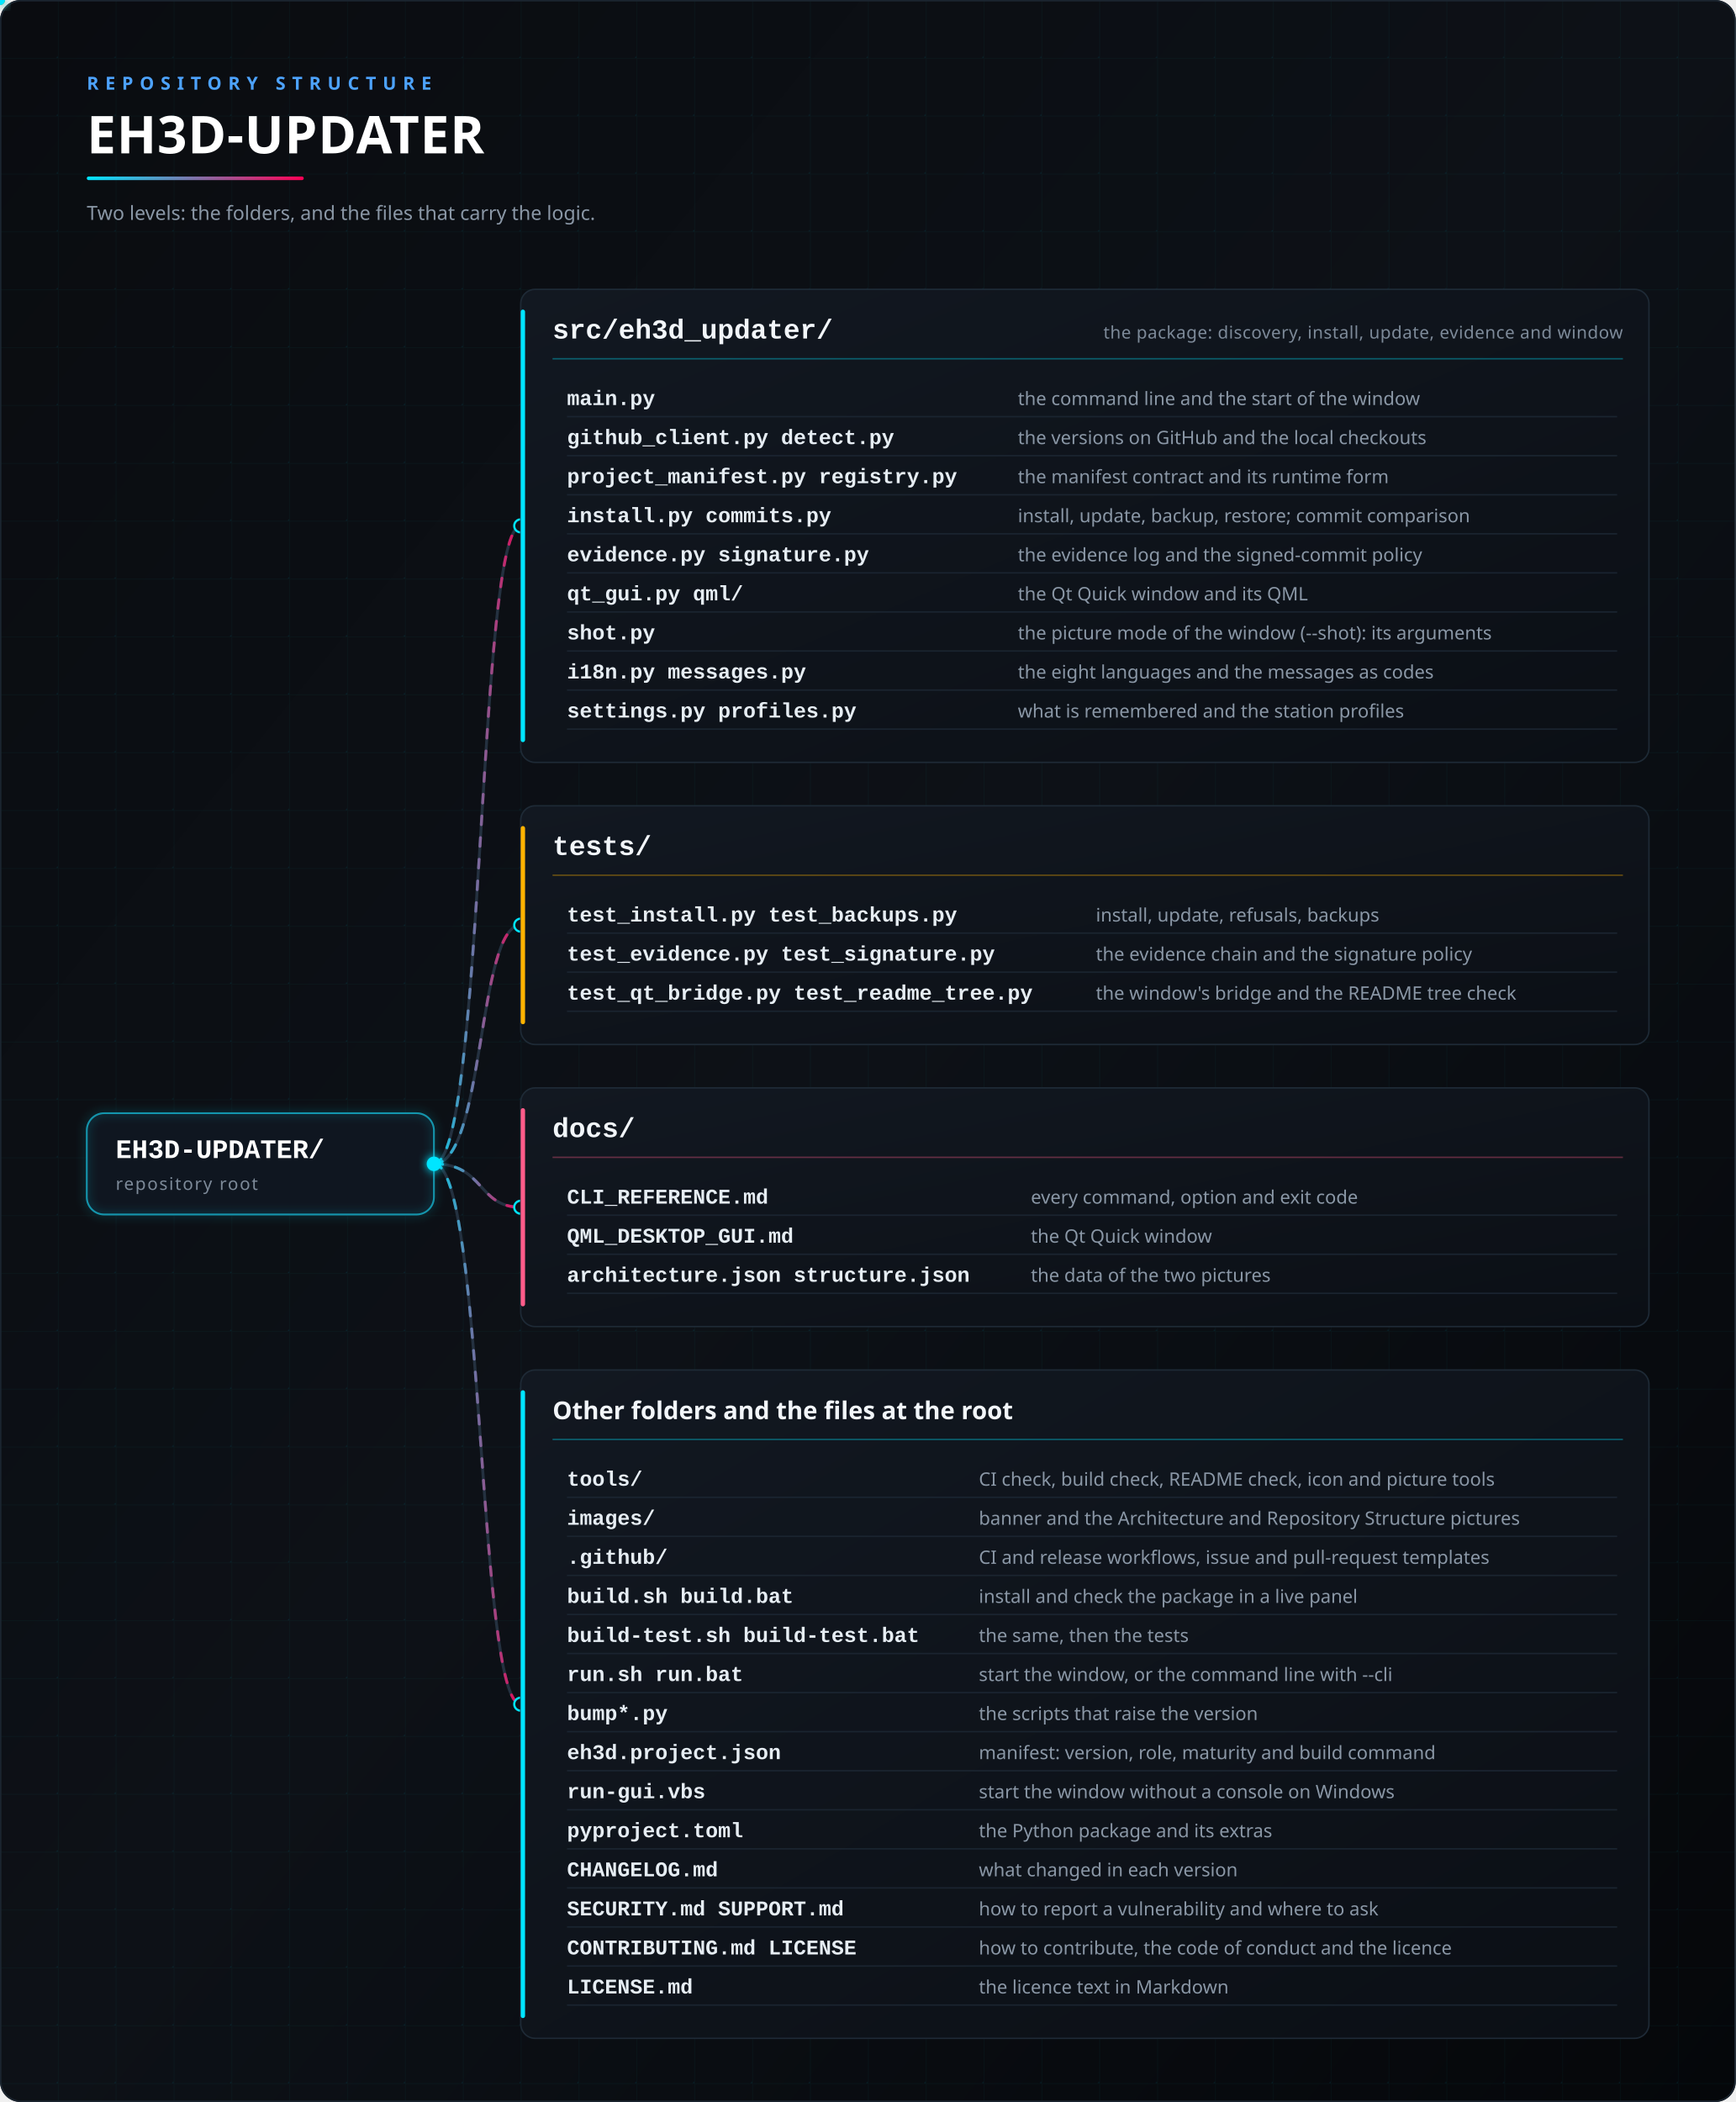
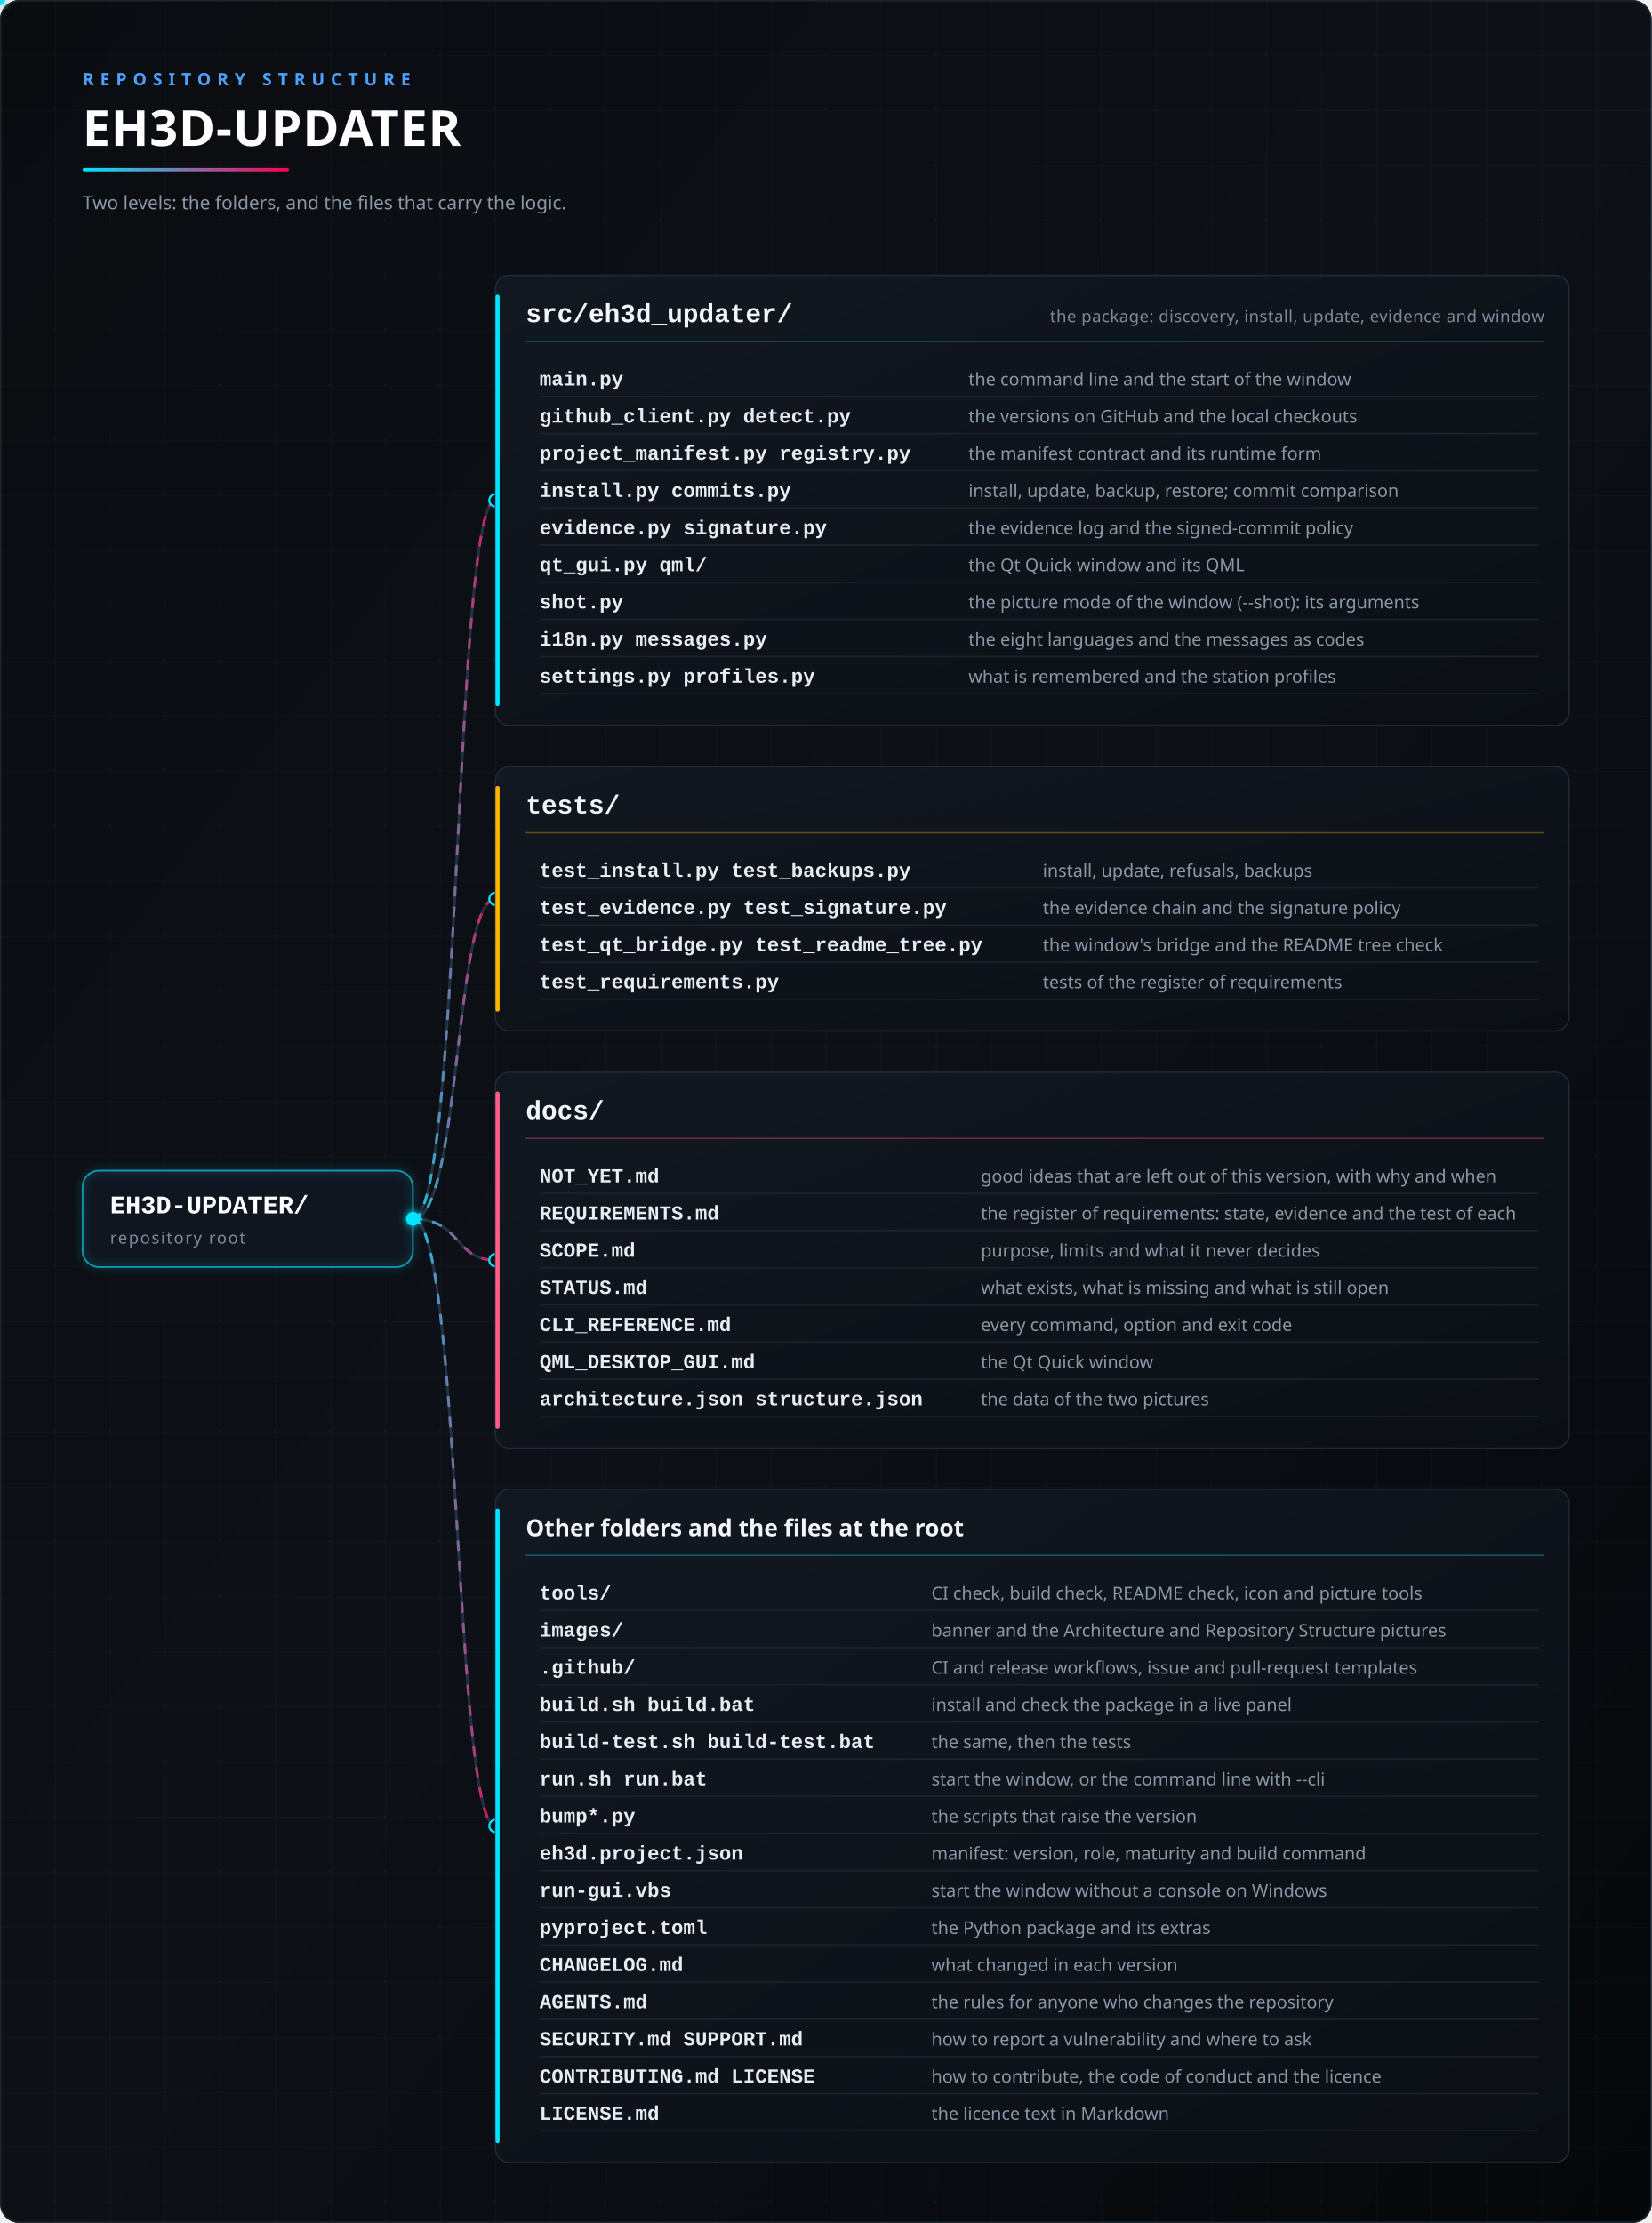
- <svg xmlns="http://www.w3.org/2000/svg" viewBox="0 0 1200 1453" width="100%" role="img" aria-labelledby="t d">
+ <svg xmlns="http://www.w3.org/2000/svg" viewBox="0 0 1200 1615" width="100%" role="img" aria-labelledby="t d">
  <defs>
    <linearGradient id="bg" x1="0" y1="0" x2="1" y2="1">
      <stop offset="0" stop-color="#0A0C10" />
      <stop offset="0.5" stop-color="#0D1117" />
      <stop offset="1" stop-color="#05070A" />
    </linearGradient>
    <linearGradient id="card" x1="0" y1="0" x2="1" y2="1">
      <stop offset="0" stop-color="#121821" />
      <stop offset="1" stop-color="#0B0F15" />
    </linearGradient>
    <linearGradient id="line" x1="0" y1="0" x2="1" y2="0">
      <stop offset="0" stop-color="#00E5FF" />
      <stop offset="1" stop-color="#FF0055" />
    </linearGradient>
    <filter id="glow" x="-50%" y="-50%" width="200%" height="200%">
      <feGaussianBlur stdDeviation="3" result="b" />
      <feMerge>
        <feMergeNode in="b" />
        <feMergeNode in="SourceGraphic" />
      </feMerge>
    </filter>
    <pattern id="grid" width="40" height="40" patternUnits="userSpaceOnUse">
      <path d="M40 0H0V40" fill="none" stroke="#00E5FF" stroke-opacity="0.035" />
      <circle cx="40" cy="40" r="1" fill="#00E5FF" fill-opacity="0.09" />
    </pattern>
  </defs>
-   <rect width="1200" height="1453" rx="14" fill="url(#bg)" />
-   <rect width="1200" height="1453" rx="14" fill="url(#grid)" />
-   <rect x="0.5" y="0.5" width="1199" height="1452" rx="14" fill="none" stroke="#1B2530" />
+   <rect width="1200" height="1615" rx="14" fill="url(#bg)" />
+   <rect width="1200" height="1615" rx="14" fill="url(#grid)" />
+   <rect x="0.5" y="0.5" width="1199" height="1614" rx="14" fill="none" stroke="#1B2530" />
  <text x="60" y="62" font-family="'Segoe UI','Noto Sans','Noto Sans CJK SC','Microsoft YaHei','Yu Gothic','Helvetica Neue',Helvetica,Arial,sans-serif" font-size="12.5" font-weight="600" fill="#4DA3FF" text-anchor="start" letter-spacing="4.5">REPOSITORY STRUCTURE</text>
  <text x="60" y="106" font-family="'Segoe UI','Noto Sans','Noto Sans CJK SC','Microsoft YaHei','Yu Gothic','Helvetica Neue',Helvetica,Arial,sans-serif" font-size="36" font-weight="700" fill="#FFFFFF" text-anchor="start" letter-spacing="0.5">EH3D-UPDATER</text>
  <rect x="60" y="122" width="150" height="2.5" rx="1.25" fill="url(#line)">
    <animate attributeName="width" values="40;150;150" keyTimes="0;0.4;1" dur="3s" repeatCount="indefinite" />
  </rect>
  <text x="60" y="152" font-family="'Segoe UI','Noto Sans','Noto Sans CJK SC','Microsoft YaHei','Yu Gothic','Helvetica Neue',Helvetica,Arial,sans-serif" font-size="13.5" font-weight="400" fill="#8A97A6" text-anchor="start">Two levels: the folders, and the files that carry the logic.</text>
-   <path id="c0" d="M300,804.5 C335,804.5 330,363.5 360,363.5" fill="none" stroke="#243140" stroke-width="2" />
-   <path d="M300,804.5 C335,804.5 330,363.5 360,363.5" fill="none" stroke="url(#line)" stroke-width="2" stroke-linecap="round" stroke-dasharray="6 9" opacity="0.9">
+   <path id="c0" d="M300,885.5 C335,885.5 330,363.5 360,363.5" fill="none" stroke="#243140" stroke-width="2" />
+   <path d="M300,885.5 C335,885.5 330,363.5 360,363.5" fill="none" stroke="url(#line)" stroke-width="2" stroke-linecap="round" stroke-dasharray="6 9" opacity="0.9">
    <animate attributeName="stroke-dashoffset" from="0" to="-30" dur="1.6s" repeatCount="indefinite" />
  </path>
  <circle cx="360" cy="363.5" r="4.5" fill="#0D1117" stroke="#00E5FF" stroke-width="1.5" />
-   <path id="c1" d="M300,804.5 C335,804.5 330,639.5 360,639.5" fill="none" stroke="#243140" stroke-width="2" />
-   <path d="M300,804.5 C335,804.5 330,639.5 360,639.5" fill="none" stroke="url(#line)" stroke-width="2" stroke-linecap="round" stroke-dasharray="6 9" opacity="0.9">
-     <animate attributeName="stroke-dashoffset" from="0" to="-30" dur="1.6s" repeatCount="indefinite" />
-   </path>
-   <circle cx="360" cy="639.5" r="4.5" fill="#0D1117" stroke="#00E5FF" stroke-width="1.5" />
-   <path id="c2" d="M300,804.5 C335,804.5 330,834.5 360,834.5" fill="none" stroke="#243140" stroke-width="2" />
-   <path d="M300,804.5 C335,804.5 330,834.5 360,834.5" fill="none" stroke="url(#line)" stroke-width="2" stroke-linecap="round" stroke-dasharray="6 9" opacity="0.9">
-     <animate attributeName="stroke-dashoffset" from="0" to="-30" dur="1.6s" repeatCount="indefinite" />
-   </path>
-   <circle cx="360" cy="834.5" r="4.5" fill="#0D1117" stroke="#00E5FF" stroke-width="1.5" />
-   <path id="c3" d="M300,804.5 C335,804.5 330,1178 360,1178" fill="none" stroke="#243140" stroke-width="2" />
-   <path d="M300,804.5 C335,804.5 330,1178 360,1178" fill="none" stroke="url(#line)" stroke-width="2" stroke-linecap="round" stroke-dasharray="6 9" opacity="0.9">
-     <animate attributeName="stroke-dashoffset" from="0" to="-30" dur="1.6s" repeatCount="indefinite" />
-   </path>
-   <circle cx="360" cy="1178" r="4.5" fill="#0D1117" stroke="#00E5FF" stroke-width="1.5" />
+   <path id="c1" d="M300,885.5 C335,885.5 330,653 360,653" fill="none" stroke="#243140" stroke-width="2" />
+   <path d="M300,885.5 C335,885.5 330,653 360,653" fill="none" stroke="url(#line)" stroke-width="2" stroke-linecap="round" stroke-dasharray="6 9" opacity="0.9">
+     <animate attributeName="stroke-dashoffset" from="0" to="-30" dur="1.6s" repeatCount="indefinite" />
+   </path>
+   <circle cx="360" cy="653" r="4.5" fill="#0D1117" stroke="#00E5FF" stroke-width="1.5" />
+   <path id="c2" d="M300,885.5 C335,885.5 330,915.5 360,915.5" fill="none" stroke="#243140" stroke-width="2" />
+   <path d="M300,885.5 C335,885.5 330,915.5 360,915.5" fill="none" stroke="url(#line)" stroke-width="2" stroke-linecap="round" stroke-dasharray="6 9" opacity="0.9">
+     <animate attributeName="stroke-dashoffset" from="0" to="-30" dur="1.6s" repeatCount="indefinite" />
+   </path>
+   <circle cx="360" cy="915.5" r="4.5" fill="#0D1117" stroke="#00E5FF" stroke-width="1.5" />
+   <path id="c3" d="M300,885.5 C335,885.5 330,1326.5 360,1326.5" fill="none" stroke="#243140" stroke-width="2" />
+   <path d="M300,885.5 C335,885.5 330,1326.5 360,1326.5" fill="none" stroke="url(#line)" stroke-width="2" stroke-linecap="round" stroke-dasharray="6 9" opacity="0.9">
+     <animate attributeName="stroke-dashoffset" from="0" to="-30" dur="1.6s" repeatCount="indefinite" />
+   </path>
+   <circle cx="360" cy="1326.5" r="4.5" fill="#0D1117" stroke="#00E5FF" stroke-width="1.5" />
  <circle r="3.5" fill="#00E5FF" filter="url(#glow)">
    <animateMotion dur="3.4s" repeatCount="indefinite">
      <mpath href="#c0" />
    </animateMotion>
  </circle>
  <circle r="3.5" fill="#4DA3FF" filter="url(#glow)">
    <animateMotion dur="4.2s" repeatCount="indefinite">
      <mpath href="#c1" />
    </animateMotion>
  </circle>
  <circle r="3.5" fill="#FFB300" filter="url(#glow)">
    <animateMotion dur="5.0s" repeatCount="indefinite">
      <mpath href="#c2" />
    </animateMotion>
  </circle>
  <circle r="3.5" fill="#00E5FF" filter="url(#glow)">
    <animateMotion dur="5.8s" repeatCount="indefinite">
      <mpath href="#c3" />
    </animateMotion>
  </circle>
-   <rect x="60" y="769.5" width="240" height="70" rx="12" fill="#0F1620" stroke="#2A3A4C" stroke-width="1.2" />
-   <rect x="60" y="769.5" width="240" height="70" rx="12" fill="none" stroke="#00E5FF" stroke-opacity="0.5" stroke-width="1.2" filter="url(#glow)">
+   <rect x="60" y="850.5" width="240" height="70" rx="12" fill="#0F1620" stroke="#2A3A4C" stroke-width="1.2" />
+   <rect x="60" y="850.5" width="240" height="70" rx="12" fill="none" stroke="#00E5FF" stroke-opacity="0.5" stroke-width="1.2" filter="url(#glow)">
    <animate attributeName="stroke-opacity" values="0.15;0.6;0.15" dur="3.6s" repeatCount="indefinite" />
  </rect>
-   <text x="80" y="800.5" font-family="'JetBrains Mono','Cascadia Code','SFMono-Regular',Consolas,'Liberation Mono',monospace" font-size="18.5" font-weight="700" fill="#FFFFFF" text-anchor="start">EH3D-UPDATER/</text>
-   <text x="80" y="822.5" font-family="'Segoe UI','Noto Sans','Noto Sans CJK SC','Microsoft YaHei','Yu Gothic','Helvetica Neue',Helvetica,Arial,sans-serif" font-size="12" font-weight="400" fill="#7D8A99" text-anchor="start" letter-spacing="1">repository root</text>
-   <circle cx="300" cy="804.5" r="5" fill="#00E5FF" filter="url(#glow)" />
+   <text x="80" y="881.5" font-family="'JetBrains Mono','Cascadia Code','SFMono-Regular',Consolas,'Liberation Mono',monospace" font-size="18.5" font-weight="700" fill="#FFFFFF" text-anchor="start">EH3D-UPDATER/</text>
+   <text x="80" y="903.5" font-family="'Segoe UI','Noto Sans','Noto Sans CJK SC','Microsoft YaHei','Yu Gothic','Helvetica Neue',Helvetica,Arial,sans-serif" font-size="12" font-weight="400" fill="#7D8A99" text-anchor="start" letter-spacing="1">repository root</text>
+   <circle cx="300" cy="885.5" r="5" fill="#00E5FF" filter="url(#glow)" />
  <rect x="360" y="200" width="780" height="327" rx="10" fill="url(#card)" stroke="#1E2A36" stroke-width="1" />
  <rect x="360" y="214" width="3" height="299" rx="1.5" fill="#00E5FF">
    <animate attributeName="opacity" values="0.55;1;0.55" dur="4s" begin="0s" repeatCount="indefinite" />
  </rect>
  <text x="382" y="234" font-family="'JetBrains Mono','Cascadia Code','SFMono-Regular',Consolas,'Liberation Mono',monospace" font-size="19" font-weight="700" fill="#F2F6FA" text-anchor="start">src/eh3d_updater/</text>
  <text x="1122" y="234" font-family="'Segoe UI','Noto Sans','Noto Sans CJK SC','Microsoft YaHei','Yu Gothic','Helvetica Neue',Helvetica,Arial,sans-serif" font-size="12" font-weight="400" fill="#7D8A99" text-anchor="end" letter-spacing="0.3">the package: discovery, install, update, evidence and window</text>
  <line x1="382" y1="248" x2="1122" y2="248" stroke="#00E5FF" stroke-opacity="0.35" stroke-width="1" />
  <text x="392" y="280" font-family="'JetBrains Mono','Cascadia Code','SFMono-Regular',Consolas,'Liberation Mono',monospace" font-size="14.5" font-weight="600" fill="#E6EDF3" text-anchor="start">main.py</text>
  <text x="703.68" y="280" font-family="'Segoe UI','Noto Sans','Noto Sans CJK SC','Microsoft YaHei','Yu Gothic','Helvetica Neue',Helvetica,Arial,sans-serif" font-size="12.8" font-weight="400" fill="#8A97A6" text-anchor="start">the command line and the start of the window</text>
  <line x1="392" y1="288" x2="1118" y2="288" stroke="#1A2430" stroke-width="1" />
  <text x="392" y="307" font-family="'JetBrains Mono','Cascadia Code','SFMono-Regular',Consolas,'Liberation Mono',monospace" font-size="14.5" font-weight="600" fill="#E6EDF3" text-anchor="start">github_client.py  detect.py</text>
  <text x="703.68" y="307" font-family="'Segoe UI','Noto Sans','Noto Sans CJK SC','Microsoft YaHei','Yu Gothic','Helvetica Neue',Helvetica,Arial,sans-serif" font-size="12.8" font-weight="400" fill="#8A97A6" text-anchor="start">the versions on GitHub and the local checkouts</text>
  <line x1="392" y1="315" x2="1118" y2="315" stroke="#1A2430" stroke-width="1" />
  <text x="392" y="334" font-family="'JetBrains Mono','Cascadia Code','SFMono-Regular',Consolas,'Liberation Mono',monospace" font-size="14.5" font-weight="600" fill="#E6EDF3" text-anchor="start">project_manifest.py  registry.py</text>
  <text x="703.68" y="334" font-family="'Segoe UI','Noto Sans','Noto Sans CJK SC','Microsoft YaHei','Yu Gothic','Helvetica Neue',Helvetica,Arial,sans-serif" font-size="12.8" font-weight="400" fill="#8A97A6" text-anchor="start">the manifest contract and its runtime form</text>
  <line x1="392" y1="342" x2="1118" y2="342" stroke="#1A2430" stroke-width="1" />
  <text x="392" y="361" font-family="'JetBrains Mono','Cascadia Code','SFMono-Regular',Consolas,'Liberation Mono',monospace" font-size="14.5" font-weight="600" fill="#E6EDF3" text-anchor="start">install.py  commits.py</text>
  <text x="703.68" y="361" font-family="'Segoe UI','Noto Sans','Noto Sans CJK SC','Microsoft YaHei','Yu Gothic','Helvetica Neue',Helvetica,Arial,sans-serif" font-size="12.8" font-weight="400" fill="#8A97A6" text-anchor="start">install, update, backup, restore; commit comparison</text>
  <line x1="392" y1="369" x2="1118" y2="369" stroke="#1A2430" stroke-width="1" />
  <text x="392" y="388" font-family="'JetBrains Mono','Cascadia Code','SFMono-Regular',Consolas,'Liberation Mono',monospace" font-size="14.5" font-weight="600" fill="#E6EDF3" text-anchor="start">evidence.py  signature.py</text>
  <text x="703.68" y="388" font-family="'Segoe UI','Noto Sans','Noto Sans CJK SC','Microsoft YaHei','Yu Gothic','Helvetica Neue',Helvetica,Arial,sans-serif" font-size="12.8" font-weight="400" fill="#8A97A6" text-anchor="start">the evidence log and the signed-commit policy</text>
  <line x1="392" y1="396" x2="1118" y2="396" stroke="#1A2430" stroke-width="1" />
  <text x="392" y="415" font-family="'JetBrains Mono','Cascadia Code','SFMono-Regular',Consolas,'Liberation Mono',monospace" font-size="14.5" font-weight="600" fill="#E6EDF3" text-anchor="start">qt_gui.py  qml/</text>
  <text x="703.68" y="415" font-family="'Segoe UI','Noto Sans','Noto Sans CJK SC','Microsoft YaHei','Yu Gothic','Helvetica Neue',Helvetica,Arial,sans-serif" font-size="12.8" font-weight="400" fill="#8A97A6" text-anchor="start">the Qt Quick window and its QML</text>
  <line x1="392" y1="423" x2="1118" y2="423" stroke="#1A2430" stroke-width="1" />
  <text x="392" y="442" font-family="'JetBrains Mono','Cascadia Code','SFMono-Regular',Consolas,'Liberation Mono',monospace" font-size="14.5" font-weight="600" fill="#E6EDF3" text-anchor="start">shot.py</text>
  <text x="703.68" y="442" font-family="'Segoe UI','Noto Sans','Noto Sans CJK SC','Microsoft YaHei','Yu Gothic','Helvetica Neue',Helvetica,Arial,sans-serif" font-size="12.8" font-weight="400" fill="#8A97A6" text-anchor="start">the picture mode of the window (--shot): its arguments</text>
  <line x1="392" y1="450" x2="1118" y2="450" stroke="#1A2430" stroke-width="1" />
  <text x="392" y="469" font-family="'JetBrains Mono','Cascadia Code','SFMono-Regular',Consolas,'Liberation Mono',monospace" font-size="14.5" font-weight="600" fill="#E6EDF3" text-anchor="start">i18n.py  messages.py</text>
  <text x="703.68" y="469" font-family="'Segoe UI','Noto Sans','Noto Sans CJK SC','Microsoft YaHei','Yu Gothic','Helvetica Neue',Helvetica,Arial,sans-serif" font-size="12.8" font-weight="400" fill="#8A97A6" text-anchor="start">the eight languages and the messages as codes</text>
  <line x1="392" y1="477" x2="1118" y2="477" stroke="#1A2430" stroke-width="1" />
  <text x="392" y="496" font-family="'JetBrains Mono','Cascadia Code','SFMono-Regular',Consolas,'Liberation Mono',monospace" font-size="14.5" font-weight="600" fill="#E6EDF3" text-anchor="start">settings.py  profiles.py</text>
  <text x="703.68" y="496" font-family="'Segoe UI','Noto Sans','Noto Sans CJK SC','Microsoft YaHei','Yu Gothic','Helvetica Neue',Helvetica,Arial,sans-serif" font-size="12.8" font-weight="400" fill="#8A97A6" text-anchor="start">what is remembered and the station profiles</text>
  <line x1="392" y1="504" x2="1118" y2="504" stroke="#1A2430" stroke-width="1" />
-   <rect x="360" y="557" width="780" height="165" rx="10" fill="url(#card)" stroke="#1E2A36" stroke-width="1" />
-   <rect x="360" y="571" width="3" height="137" rx="1.5" fill="#FFB300">
+   <rect x="360" y="557" width="780" height="192" rx="10" fill="url(#card)" stroke="#1E2A36" stroke-width="1" />
+   <rect x="360" y="571" width="3" height="164" rx="1.5" fill="#FFB300">
    <animate attributeName="opacity" values="0.55;1;0.55" dur="4s" begin="0.6s" repeatCount="indefinite" />
  </rect>
  <text x="382" y="591" font-family="'JetBrains Mono','Cascadia Code','SFMono-Regular',Consolas,'Liberation Mono',monospace" font-size="19" font-weight="700" fill="#F2F6FA" text-anchor="start">tests/</text>
  <line x1="382" y1="605" x2="1122" y2="605" stroke="#FFB300" stroke-opacity="0.35" stroke-width="1" />
  <text x="392" y="637" font-family="'JetBrains Mono','Cascadia Code','SFMono-Regular',Consolas,'Liberation Mono',monospace" font-size="14.5" font-weight="600" fill="#E6EDF3" text-anchor="start">test_install.py  test_backups.py</text>
  <text x="757.62" y="637" font-family="'Segoe UI','Noto Sans','Noto Sans CJK SC','Microsoft YaHei','Yu Gothic','Helvetica Neue',Helvetica,Arial,sans-serif" font-size="12.8" font-weight="400" fill="#8A97A6" text-anchor="start">install, update, refusals, backups</text>
  <line x1="392" y1="645" x2="1118" y2="645" stroke="#1A2430" stroke-width="1" />
  <text x="392" y="664" font-family="'JetBrains Mono','Cascadia Code','SFMono-Regular',Consolas,'Liberation Mono',monospace" font-size="14.5" font-weight="600" fill="#E6EDF3" text-anchor="start">test_evidence.py  test_signature.py</text>
  <text x="757.62" y="664" font-family="'Segoe UI','Noto Sans','Noto Sans CJK SC','Microsoft YaHei','Yu Gothic','Helvetica Neue',Helvetica,Arial,sans-serif" font-size="12.8" font-weight="400" fill="#8A97A6" text-anchor="start">the evidence chain and the signature policy</text>
  <line x1="392" y1="672" x2="1118" y2="672" stroke="#1A2430" stroke-width="1" />
  <text x="392" y="691" font-family="'JetBrains Mono','Cascadia Code','SFMono-Regular',Consolas,'Liberation Mono',monospace" font-size="14.5" font-weight="600" fill="#E6EDF3" text-anchor="start">test_qt_bridge.py  test_readme_tree.py</text>
  <text x="757.62" y="691" font-family="'Segoe UI','Noto Sans','Noto Sans CJK SC','Microsoft YaHei','Yu Gothic','Helvetica Neue',Helvetica,Arial,sans-serif" font-size="12.8" font-weight="400" fill="#8A97A6" text-anchor="start">the window's bridge and the README tree check</text>
  <line x1="392" y1="699" x2="1118" y2="699" stroke="#1A2430" stroke-width="1" />
-   <rect x="360" y="752" width="780" height="165" rx="10" fill="url(#card)" stroke="#1E2A36" stroke-width="1" />
-   <rect x="360" y="766" width="3" height="137" rx="1.5" fill="#FF5C8A">
+   <text x="392" y="718" font-family="'JetBrains Mono','Cascadia Code','SFMono-Regular',Consolas,'Liberation Mono',monospace" font-size="14.5" font-weight="600" fill="#E6EDF3" text-anchor="start">test_requirements.py</text>
+   <text x="757.62" y="718" font-family="'Segoe UI','Noto Sans','Noto Sans CJK SC','Microsoft YaHei','Yu Gothic','Helvetica Neue',Helvetica,Arial,sans-serif" font-size="12.8" font-weight="400" fill="#8A97A6" text-anchor="start">tests of the register of requirements</text>
+   <line x1="392" y1="726" x2="1118" y2="726" stroke="#1A2430" stroke-width="1" />
+   <rect x="360" y="779" width="780" height="273" rx="10" fill="url(#card)" stroke="#1E2A36" stroke-width="1" />
+   <rect x="360" y="793" width="3" height="245" rx="1.5" fill="#FF5C8A">
    <animate attributeName="opacity" values="0.55;1;0.55" dur="4s" begin="1.2s" repeatCount="indefinite" />
  </rect>
-   <text x="382" y="786" font-family="'JetBrains Mono','Cascadia Code','SFMono-Regular',Consolas,'Liberation Mono',monospace" font-size="19" font-weight="700" fill="#F2F6FA" text-anchor="start">docs/</text>
-   <line x1="382" y1="800" x2="1122" y2="800" stroke="#FF5C8A" stroke-opacity="0.35" stroke-width="1" />
-   <text x="392" y="832" font-family="'JetBrains Mono','Cascadia Code','SFMono-Regular',Consolas,'Liberation Mono',monospace" font-size="14.5" font-weight="600" fill="#E6EDF3" text-anchor="start">CLI_REFERENCE.md</text>
-   <text x="712.67" y="832" font-family="'Segoe UI','Noto Sans','Noto Sans CJK SC','Microsoft YaHei','Yu Gothic','Helvetica Neue',Helvetica,Arial,sans-serif" font-size="12.8" font-weight="400" fill="#8A97A6" text-anchor="start">every command, option and exit code</text>
-   <line x1="392" y1="840" x2="1118" y2="840" stroke="#1A2430" stroke-width="1" />
-   <text x="392" y="859" font-family="'JetBrains Mono','Cascadia Code','SFMono-Regular',Consolas,'Liberation Mono',monospace" font-size="14.5" font-weight="600" fill="#E6EDF3" text-anchor="start">QML_DESKTOP_GUI.md</text>
-   <text x="712.67" y="859" font-family="'Segoe UI','Noto Sans','Noto Sans CJK SC','Microsoft YaHei','Yu Gothic','Helvetica Neue',Helvetica,Arial,sans-serif" font-size="12.8" font-weight="400" fill="#8A97A6" text-anchor="start">the Qt Quick window</text>
+   <text x="382" y="813" font-family="'JetBrains Mono','Cascadia Code','SFMono-Regular',Consolas,'Liberation Mono',monospace" font-size="19" font-weight="700" fill="#F2F6FA" text-anchor="start">docs/</text>
+   <line x1="382" y1="827" x2="1122" y2="827" stroke="#FF5C8A" stroke-opacity="0.35" stroke-width="1" />
+   <text x="392" y="859" font-family="'JetBrains Mono','Cascadia Code','SFMono-Regular',Consolas,'Liberation Mono',monospace" font-size="14.5" font-weight="600" fill="#E6EDF3" text-anchor="start">NOT_YET.md</text>
+   <text x="712.67" y="859" font-family="'Segoe UI','Noto Sans','Noto Sans CJK SC','Microsoft YaHei','Yu Gothic','Helvetica Neue',Helvetica,Arial,sans-serif" font-size="12.8" font-weight="400" fill="#8A97A6" text-anchor="start">good ideas that are left out of this version, with why and when</text>
  <line x1="392" y1="867" x2="1118" y2="867" stroke="#1A2430" stroke-width="1" />
-   <text x="392" y="886" font-family="'JetBrains Mono','Cascadia Code','SFMono-Regular',Consolas,'Liberation Mono',monospace" font-size="14.5" font-weight="600" fill="#E6EDF3" text-anchor="start">architecture.json  structure.json</text>
-   <text x="712.67" y="886" font-family="'Segoe UI','Noto Sans','Noto Sans CJK SC','Microsoft YaHei','Yu Gothic','Helvetica Neue',Helvetica,Arial,sans-serif" font-size="12.8" font-weight="400" fill="#8A97A6" text-anchor="start">the data of the two pictures</text>
+   <text x="392" y="886" font-family="'JetBrains Mono','Cascadia Code','SFMono-Regular',Consolas,'Liberation Mono',monospace" font-size="14.5" font-weight="600" fill="#E6EDF3" text-anchor="start">REQUIREMENTS.md</text>
+   <text x="712.67" y="886" font-family="'Segoe UI','Noto Sans','Noto Sans CJK SC','Microsoft YaHei','Yu Gothic','Helvetica Neue',Helvetica,Arial,sans-serif" font-size="12.8" font-weight="400" fill="#8A97A6" text-anchor="start">the register of requirements: state, evidence and the test of each</text>
  <line x1="392" y1="894" x2="1118" y2="894" stroke="#1A2430" stroke-width="1" />
-   <rect x="360" y="947" width="780" height="462" rx="10" fill="url(#card)" stroke="#1E2A36" stroke-width="1" />
-   <rect x="360" y="961" width="3" height="434" rx="1.5" fill="#00E5FF">
+   <text x="392" y="913" font-family="'JetBrains Mono','Cascadia Code','SFMono-Regular',Consolas,'Liberation Mono',monospace" font-size="14.5" font-weight="600" fill="#E6EDF3" text-anchor="start">SCOPE.md</text>
+   <text x="712.67" y="913" font-family="'Segoe UI','Noto Sans','Noto Sans CJK SC','Microsoft YaHei','Yu Gothic','Helvetica Neue',Helvetica,Arial,sans-serif" font-size="12.8" font-weight="400" fill="#8A97A6" text-anchor="start">purpose, limits and what it never decides</text>
+   <line x1="392" y1="921" x2="1118" y2="921" stroke="#1A2430" stroke-width="1" />
+   <text x="392" y="940" font-family="'JetBrains Mono','Cascadia Code','SFMono-Regular',Consolas,'Liberation Mono',monospace" font-size="14.5" font-weight="600" fill="#E6EDF3" text-anchor="start">STATUS.md</text>
+   <text x="712.67" y="940" font-family="'Segoe UI','Noto Sans','Noto Sans CJK SC','Microsoft YaHei','Yu Gothic','Helvetica Neue',Helvetica,Arial,sans-serif" font-size="12.8" font-weight="400" fill="#8A97A6" text-anchor="start">what exists, what is missing and what is still open</text>
+   <line x1="392" y1="948" x2="1118" y2="948" stroke="#1A2430" stroke-width="1" />
+   <text x="392" y="967" font-family="'JetBrains Mono','Cascadia Code','SFMono-Regular',Consolas,'Liberation Mono',monospace" font-size="14.5" font-weight="600" fill="#E6EDF3" text-anchor="start">CLI_REFERENCE.md</text>
+   <text x="712.67" y="967" font-family="'Segoe UI','Noto Sans','Noto Sans CJK SC','Microsoft YaHei','Yu Gothic','Helvetica Neue',Helvetica,Arial,sans-serif" font-size="12.8" font-weight="400" fill="#8A97A6" text-anchor="start">every command, option and exit code</text>
+   <line x1="392" y1="975" x2="1118" y2="975" stroke="#1A2430" stroke-width="1" />
+   <text x="392" y="994" font-family="'JetBrains Mono','Cascadia Code','SFMono-Regular',Consolas,'Liberation Mono',monospace" font-size="14.5" font-weight="600" fill="#E6EDF3" text-anchor="start">QML_DESKTOP_GUI.md</text>
+   <text x="712.67" y="994" font-family="'Segoe UI','Noto Sans','Noto Sans CJK SC','Microsoft YaHei','Yu Gothic','Helvetica Neue',Helvetica,Arial,sans-serif" font-size="12.8" font-weight="400" fill="#8A97A6" text-anchor="start">the Qt Quick window</text>
+   <line x1="392" y1="1002" x2="1118" y2="1002" stroke="#1A2430" stroke-width="1" />
+   <text x="392" y="1021" font-family="'JetBrains Mono','Cascadia Code','SFMono-Regular',Consolas,'Liberation Mono',monospace" font-size="14.5" font-weight="600" fill="#E6EDF3" text-anchor="start">architecture.json  structure.json</text>
+   <text x="712.67" y="1021" font-family="'Segoe UI','Noto Sans','Noto Sans CJK SC','Microsoft YaHei','Yu Gothic','Helvetica Neue',Helvetica,Arial,sans-serif" font-size="12.8" font-weight="400" fill="#8A97A6" text-anchor="start">the data of the two pictures</text>
+   <line x1="392" y1="1029" x2="1118" y2="1029" stroke="#1A2430" stroke-width="1" />
+   <rect x="360" y="1082" width="780" height="489" rx="10" fill="url(#card)" stroke="#1E2A36" stroke-width="1" />
+   <rect x="360" y="1096" width="3" height="461" rx="1.5" fill="#00E5FF">
    <animate attributeName="opacity" values="0.55;1;0.55" dur="4s" begin="1.8s" repeatCount="indefinite" />
  </rect>
-   <text x="382" y="981" font-family="'Segoe UI','Noto Sans','Noto Sans CJK SC','Microsoft YaHei','Yu Gothic','Helvetica Neue',Helvetica,Arial,sans-serif" font-size="17" font-weight="700" fill="#F2F6FA" text-anchor="start">Other folders and the files at the root</text>
-   <line x1="382" y1="995" x2="1122" y2="995" stroke="#00E5FF" stroke-opacity="0.35" stroke-width="1" />
-   <text x="392" y="1027" font-family="'JetBrains Mono','Cascadia Code','SFMono-Regular',Consolas,'Liberation Mono',monospace" font-size="14.5" font-weight="600" fill="#E6EDF3" text-anchor="start">tools/</text>
-   <text x="676.71" y="1027" font-family="'Segoe UI','Noto Sans','Noto Sans CJK SC','Microsoft YaHei','Yu Gothic','Helvetica Neue',Helvetica,Arial,sans-serif" font-size="12.8" font-weight="400" fill="#8A97A6" text-anchor="start">CI check, build check, README check, icon and picture tools</text>
-   <line x1="392" y1="1035" x2="1118" y2="1035" stroke="#1A2430" stroke-width="1" />
-   <text x="392" y="1054" font-family="'JetBrains Mono','Cascadia Code','SFMono-Regular',Consolas,'Liberation Mono',monospace" font-size="14.5" font-weight="600" fill="#E6EDF3" text-anchor="start">images/</text>
-   <text x="676.71" y="1054" font-family="'Segoe UI','Noto Sans','Noto Sans CJK SC','Microsoft YaHei','Yu Gothic','Helvetica Neue',Helvetica,Arial,sans-serif" font-size="12.8" font-weight="400" fill="#8A97A6" text-anchor="start">banner and the Architecture and Repository Structure pictures</text>
-   <line x1="392" y1="1062" x2="1118" y2="1062" stroke="#1A2430" stroke-width="1" />
-   <text x="392" y="1081" font-family="'JetBrains Mono','Cascadia Code','SFMono-Regular',Consolas,'Liberation Mono',monospace" font-size="14.5" font-weight="600" fill="#E6EDF3" text-anchor="start">.github/</text>
-   <text x="676.71" y="1081" font-family="'Segoe UI','Noto Sans','Noto Sans CJK SC','Microsoft YaHei','Yu Gothic','Helvetica Neue',Helvetica,Arial,sans-serif" font-size="12.8" font-weight="400" fill="#8A97A6" text-anchor="start">CI and release workflows, issue and pull-request templates</text>
-   <line x1="392" y1="1089" x2="1118" y2="1089" stroke="#1A2430" stroke-width="1" />
-   <text x="392" y="1108" font-family="'JetBrains Mono','Cascadia Code','SFMono-Regular',Consolas,'Liberation Mono',monospace" font-size="14.5" font-weight="600" fill="#E6EDF3" text-anchor="start">build.sh  build.bat</text>
-   <text x="676.71" y="1108" font-family="'Segoe UI','Noto Sans','Noto Sans CJK SC','Microsoft YaHei','Yu Gothic','Helvetica Neue',Helvetica,Arial,sans-serif" font-size="12.8" font-weight="400" fill="#8A97A6" text-anchor="start">install and check the package in a live panel</text>
-   <line x1="392" y1="1116" x2="1118" y2="1116" stroke="#1A2430" stroke-width="1" />
-   <text x="392" y="1135" font-family="'JetBrains Mono','Cascadia Code','SFMono-Regular',Consolas,'Liberation Mono',monospace" font-size="14.5" font-weight="600" fill="#E6EDF3" text-anchor="start">build-test.sh  build-test.bat</text>
-   <text x="676.71" y="1135" font-family="'Segoe UI','Noto Sans','Noto Sans CJK SC','Microsoft YaHei','Yu Gothic','Helvetica Neue',Helvetica,Arial,sans-serif" font-size="12.8" font-weight="400" fill="#8A97A6" text-anchor="start">the same, then the tests</text>
-   <line x1="392" y1="1143" x2="1118" y2="1143" stroke="#1A2430" stroke-width="1" />
-   <text x="392" y="1162" font-family="'JetBrains Mono','Cascadia Code','SFMono-Regular',Consolas,'Liberation Mono',monospace" font-size="14.5" font-weight="600" fill="#E6EDF3" text-anchor="start">run.sh  run.bat</text>
-   <text x="676.71" y="1162" font-family="'Segoe UI','Noto Sans','Noto Sans CJK SC','Microsoft YaHei','Yu Gothic','Helvetica Neue',Helvetica,Arial,sans-serif" font-size="12.8" font-weight="400" fill="#8A97A6" text-anchor="start">start the window, or the command line with --cli</text>
+   <text x="382" y="1116" font-family="'Segoe UI','Noto Sans','Noto Sans CJK SC','Microsoft YaHei','Yu Gothic','Helvetica Neue',Helvetica,Arial,sans-serif" font-size="17" font-weight="700" fill="#F2F6FA" text-anchor="start">Other folders and the files at the root</text>
+   <line x1="382" y1="1130" x2="1122" y2="1130" stroke="#00E5FF" stroke-opacity="0.35" stroke-width="1" />
+   <text x="392" y="1162" font-family="'JetBrains Mono','Cascadia Code','SFMono-Regular',Consolas,'Liberation Mono',monospace" font-size="14.5" font-weight="600" fill="#E6EDF3" text-anchor="start">tools/</text>
+   <text x="676.71" y="1162" font-family="'Segoe UI','Noto Sans','Noto Sans CJK SC','Microsoft YaHei','Yu Gothic','Helvetica Neue',Helvetica,Arial,sans-serif" font-size="12.8" font-weight="400" fill="#8A97A6" text-anchor="start">CI check, build check, README check, icon and picture tools</text>
  <line x1="392" y1="1170" x2="1118" y2="1170" stroke="#1A2430" stroke-width="1" />
-   <text x="392" y="1189" font-family="'JetBrains Mono','Cascadia Code','SFMono-Regular',Consolas,'Liberation Mono',monospace" font-size="14.5" font-weight="600" fill="#E6EDF3" text-anchor="start">bump*.py</text>
-   <text x="676.71" y="1189" font-family="'Segoe UI','Noto Sans','Noto Sans CJK SC','Microsoft YaHei','Yu Gothic','Helvetica Neue',Helvetica,Arial,sans-serif" font-size="12.8" font-weight="400" fill="#8A97A6" text-anchor="start">the scripts that raise the version</text>
+   <text x="392" y="1189" font-family="'JetBrains Mono','Cascadia Code','SFMono-Regular',Consolas,'Liberation Mono',monospace" font-size="14.5" font-weight="600" fill="#E6EDF3" text-anchor="start">images/</text>
+   <text x="676.71" y="1189" font-family="'Segoe UI','Noto Sans','Noto Sans CJK SC','Microsoft YaHei','Yu Gothic','Helvetica Neue',Helvetica,Arial,sans-serif" font-size="12.8" font-weight="400" fill="#8A97A6" text-anchor="start">banner and the Architecture and Repository Structure pictures</text>
  <line x1="392" y1="1197" x2="1118" y2="1197" stroke="#1A2430" stroke-width="1" />
-   <text x="392" y="1216" font-family="'JetBrains Mono','Cascadia Code','SFMono-Regular',Consolas,'Liberation Mono',monospace" font-size="14.5" font-weight="600" fill="#E6EDF3" text-anchor="start">eh3d.project.json</text>
-   <text x="676.71" y="1216" font-family="'Segoe UI','Noto Sans','Noto Sans CJK SC','Microsoft YaHei','Yu Gothic','Helvetica Neue',Helvetica,Arial,sans-serif" font-size="12.8" font-weight="400" fill="#8A97A6" text-anchor="start">manifest: version, role, maturity and build command</text>
+   <text x="392" y="1216" font-family="'JetBrains Mono','Cascadia Code','SFMono-Regular',Consolas,'Liberation Mono',monospace" font-size="14.5" font-weight="600" fill="#E6EDF3" text-anchor="start">.github/</text>
+   <text x="676.71" y="1216" font-family="'Segoe UI','Noto Sans','Noto Sans CJK SC','Microsoft YaHei','Yu Gothic','Helvetica Neue',Helvetica,Arial,sans-serif" font-size="12.8" font-weight="400" fill="#8A97A6" text-anchor="start">CI and release workflows, issue and pull-request templates</text>
  <line x1="392" y1="1224" x2="1118" y2="1224" stroke="#1A2430" stroke-width="1" />
-   <text x="392" y="1243" font-family="'JetBrains Mono','Cascadia Code','SFMono-Regular',Consolas,'Liberation Mono',monospace" font-size="14.5" font-weight="600" fill="#E6EDF3" text-anchor="start">run-gui.vbs</text>
-   <text x="676.71" y="1243" font-family="'Segoe UI','Noto Sans','Noto Sans CJK SC','Microsoft YaHei','Yu Gothic','Helvetica Neue',Helvetica,Arial,sans-serif" font-size="12.8" font-weight="400" fill="#8A97A6" text-anchor="start">start the window without a console on Windows</text>
+   <text x="392" y="1243" font-family="'JetBrains Mono','Cascadia Code','SFMono-Regular',Consolas,'Liberation Mono',monospace" font-size="14.5" font-weight="600" fill="#E6EDF3" text-anchor="start">build.sh  build.bat</text>
+   <text x="676.71" y="1243" font-family="'Segoe UI','Noto Sans','Noto Sans CJK SC','Microsoft YaHei','Yu Gothic','Helvetica Neue',Helvetica,Arial,sans-serif" font-size="12.8" font-weight="400" fill="#8A97A6" text-anchor="start">install and check the package in a live panel</text>
  <line x1="392" y1="1251" x2="1118" y2="1251" stroke="#1A2430" stroke-width="1" />
-   <text x="392" y="1270" font-family="'JetBrains Mono','Cascadia Code','SFMono-Regular',Consolas,'Liberation Mono',monospace" font-size="14.5" font-weight="600" fill="#E6EDF3" text-anchor="start">pyproject.toml</text>
-   <text x="676.71" y="1270" font-family="'Segoe UI','Noto Sans','Noto Sans CJK SC','Microsoft YaHei','Yu Gothic','Helvetica Neue',Helvetica,Arial,sans-serif" font-size="12.8" font-weight="400" fill="#8A97A6" text-anchor="start">the Python package and its extras</text>
+   <text x="392" y="1270" font-family="'JetBrains Mono','Cascadia Code','SFMono-Regular',Consolas,'Liberation Mono',monospace" font-size="14.5" font-weight="600" fill="#E6EDF3" text-anchor="start">build-test.sh  build-test.bat</text>
+   <text x="676.71" y="1270" font-family="'Segoe UI','Noto Sans','Noto Sans CJK SC','Microsoft YaHei','Yu Gothic','Helvetica Neue',Helvetica,Arial,sans-serif" font-size="12.8" font-weight="400" fill="#8A97A6" text-anchor="start">the same, then the tests</text>
  <line x1="392" y1="1278" x2="1118" y2="1278" stroke="#1A2430" stroke-width="1" />
-   <text x="392" y="1297" font-family="'JetBrains Mono','Cascadia Code','SFMono-Regular',Consolas,'Liberation Mono',monospace" font-size="14.5" font-weight="600" fill="#E6EDF3" text-anchor="start">CHANGELOG.md</text>
-   <text x="676.71" y="1297" font-family="'Segoe UI','Noto Sans','Noto Sans CJK SC','Microsoft YaHei','Yu Gothic','Helvetica Neue',Helvetica,Arial,sans-serif" font-size="12.8" font-weight="400" fill="#8A97A6" text-anchor="start">what changed in each version</text>
+   <text x="392" y="1297" font-family="'JetBrains Mono','Cascadia Code','SFMono-Regular',Consolas,'Liberation Mono',monospace" font-size="14.5" font-weight="600" fill="#E6EDF3" text-anchor="start">run.sh  run.bat</text>
+   <text x="676.71" y="1297" font-family="'Segoe UI','Noto Sans','Noto Sans CJK SC','Microsoft YaHei','Yu Gothic','Helvetica Neue',Helvetica,Arial,sans-serif" font-size="12.8" font-weight="400" fill="#8A97A6" text-anchor="start">start the window, or the command line with --cli</text>
  <line x1="392" y1="1305" x2="1118" y2="1305" stroke="#1A2430" stroke-width="1" />
-   <text x="392" y="1324" font-family="'JetBrains Mono','Cascadia Code','SFMono-Regular',Consolas,'Liberation Mono',monospace" font-size="14.5" font-weight="600" fill="#E6EDF3" text-anchor="start">SECURITY.md  SUPPORT.md</text>
-   <text x="676.71" y="1324" font-family="'Segoe UI','Noto Sans','Noto Sans CJK SC','Microsoft YaHei','Yu Gothic','Helvetica Neue',Helvetica,Arial,sans-serif" font-size="12.8" font-weight="400" fill="#8A97A6" text-anchor="start">how to report a vulnerability and where to ask</text>
+   <text x="392" y="1324" font-family="'JetBrains Mono','Cascadia Code','SFMono-Regular',Consolas,'Liberation Mono',monospace" font-size="14.5" font-weight="600" fill="#E6EDF3" text-anchor="start">bump*.py</text>
+   <text x="676.71" y="1324" font-family="'Segoe UI','Noto Sans','Noto Sans CJK SC','Microsoft YaHei','Yu Gothic','Helvetica Neue',Helvetica,Arial,sans-serif" font-size="12.8" font-weight="400" fill="#8A97A6" text-anchor="start">the scripts that raise the version</text>
  <line x1="392" y1="1332" x2="1118" y2="1332" stroke="#1A2430" stroke-width="1" />
-   <text x="392" y="1351" font-family="'JetBrains Mono','Cascadia Code','SFMono-Regular',Consolas,'Liberation Mono',monospace" font-size="14.5" font-weight="600" fill="#E6EDF3" text-anchor="start">CONTRIBUTING.md  LICENSE</text>
-   <text x="676.71" y="1351" font-family="'Segoe UI','Noto Sans','Noto Sans CJK SC','Microsoft YaHei','Yu Gothic','Helvetica Neue',Helvetica,Arial,sans-serif" font-size="12.8" font-weight="400" fill="#8A97A6" text-anchor="start">how to contribute, the code of conduct and the licence</text>
+   <text x="392" y="1351" font-family="'JetBrains Mono','Cascadia Code','SFMono-Regular',Consolas,'Liberation Mono',monospace" font-size="14.5" font-weight="600" fill="#E6EDF3" text-anchor="start">eh3d.project.json</text>
+   <text x="676.71" y="1351" font-family="'Segoe UI','Noto Sans','Noto Sans CJK SC','Microsoft YaHei','Yu Gothic','Helvetica Neue',Helvetica,Arial,sans-serif" font-size="12.8" font-weight="400" fill="#8A97A6" text-anchor="start">manifest: version, role, maturity and build command</text>
  <line x1="392" y1="1359" x2="1118" y2="1359" stroke="#1A2430" stroke-width="1" />
-   <text x="392" y="1378" font-family="'JetBrains Mono','Cascadia Code','SFMono-Regular',Consolas,'Liberation Mono',monospace" font-size="14.5" font-weight="600" fill="#E6EDF3" text-anchor="start">LICENSE.md</text>
-   <text x="676.71" y="1378" font-family="'Segoe UI','Noto Sans','Noto Sans CJK SC','Microsoft YaHei','Yu Gothic','Helvetica Neue',Helvetica,Arial,sans-serif" font-size="12.8" font-weight="400" fill="#8A97A6" text-anchor="start">the licence text in Markdown</text>
+   <text x="392" y="1378" font-family="'JetBrains Mono','Cascadia Code','SFMono-Regular',Consolas,'Liberation Mono',monospace" font-size="14.5" font-weight="600" fill="#E6EDF3" text-anchor="start">run-gui.vbs</text>
+   <text x="676.71" y="1378" font-family="'Segoe UI','Noto Sans','Noto Sans CJK SC','Microsoft YaHei','Yu Gothic','Helvetica Neue',Helvetica,Arial,sans-serif" font-size="12.8" font-weight="400" fill="#8A97A6" text-anchor="start">start the window without a console on Windows</text>
  <line x1="392" y1="1386" x2="1118" y2="1386" stroke="#1A2430" stroke-width="1" />
+   <text x="392" y="1405" font-family="'JetBrains Mono','Cascadia Code','SFMono-Regular',Consolas,'Liberation Mono',monospace" font-size="14.5" font-weight="600" fill="#E6EDF3" text-anchor="start">pyproject.toml</text>
+   <text x="676.71" y="1405" font-family="'Segoe UI','Noto Sans','Noto Sans CJK SC','Microsoft YaHei','Yu Gothic','Helvetica Neue',Helvetica,Arial,sans-serif" font-size="12.8" font-weight="400" fill="#8A97A6" text-anchor="start">the Python package and its extras</text>
+   <line x1="392" y1="1413" x2="1118" y2="1413" stroke="#1A2430" stroke-width="1" />
+   <text x="392" y="1432" font-family="'JetBrains Mono','Cascadia Code','SFMono-Regular',Consolas,'Liberation Mono',monospace" font-size="14.5" font-weight="600" fill="#E6EDF3" text-anchor="start">CHANGELOG.md</text>
+   <text x="676.71" y="1432" font-family="'Segoe UI','Noto Sans','Noto Sans CJK SC','Microsoft YaHei','Yu Gothic','Helvetica Neue',Helvetica,Arial,sans-serif" font-size="12.8" font-weight="400" fill="#8A97A6" text-anchor="start">what changed in each version</text>
+   <line x1="392" y1="1440" x2="1118" y2="1440" stroke="#1A2430" stroke-width="1" />
+   <text x="392" y="1459" font-family="'JetBrains Mono','Cascadia Code','SFMono-Regular',Consolas,'Liberation Mono',monospace" font-size="14.5" font-weight="600" fill="#E6EDF3" text-anchor="start">AGENTS.md</text>
+   <text x="676.71" y="1459" font-family="'Segoe UI','Noto Sans','Noto Sans CJK SC','Microsoft YaHei','Yu Gothic','Helvetica Neue',Helvetica,Arial,sans-serif" font-size="12.8" font-weight="400" fill="#8A97A6" text-anchor="start">the rules for anyone who changes the repository</text>
+   <line x1="392" y1="1467" x2="1118" y2="1467" stroke="#1A2430" stroke-width="1" />
+   <text x="392" y="1486" font-family="'JetBrains Mono','Cascadia Code','SFMono-Regular',Consolas,'Liberation Mono',monospace" font-size="14.5" font-weight="600" fill="#E6EDF3" text-anchor="start">SECURITY.md  SUPPORT.md</text>
+   <text x="676.71" y="1486" font-family="'Segoe UI','Noto Sans','Noto Sans CJK SC','Microsoft YaHei','Yu Gothic','Helvetica Neue',Helvetica,Arial,sans-serif" font-size="12.8" font-weight="400" fill="#8A97A6" text-anchor="start">how to report a vulnerability and where to ask</text>
+   <line x1="392" y1="1494" x2="1118" y2="1494" stroke="#1A2430" stroke-width="1" />
+   <text x="392" y="1513" font-family="'JetBrains Mono','Cascadia Code','SFMono-Regular',Consolas,'Liberation Mono',monospace" font-size="14.5" font-weight="600" fill="#E6EDF3" text-anchor="start">CONTRIBUTING.md  LICENSE</text>
+   <text x="676.71" y="1513" font-family="'Segoe UI','Noto Sans','Noto Sans CJK SC','Microsoft YaHei','Yu Gothic','Helvetica Neue',Helvetica,Arial,sans-serif" font-size="12.8" font-weight="400" fill="#8A97A6" text-anchor="start">how to contribute, the code of conduct and the licence</text>
+   <line x1="392" y1="1521" x2="1118" y2="1521" stroke="#1A2430" stroke-width="1" />
+   <text x="392" y="1540" font-family="'JetBrains Mono','Cascadia Code','SFMono-Regular',Consolas,'Liberation Mono',monospace" font-size="14.5" font-weight="600" fill="#E6EDF3" text-anchor="start">LICENSE.md</text>
+   <text x="676.71" y="1540" font-family="'Segoe UI','Noto Sans','Noto Sans CJK SC','Microsoft YaHei','Yu Gothic','Helvetica Neue',Helvetica,Arial,sans-serif" font-size="12.8" font-weight="400" fill="#8A97A6" text-anchor="start">the licence text in Markdown</text>
+   <line x1="392" y1="1548" x2="1118" y2="1548" stroke="#1A2430" stroke-width="1" />
</svg>
